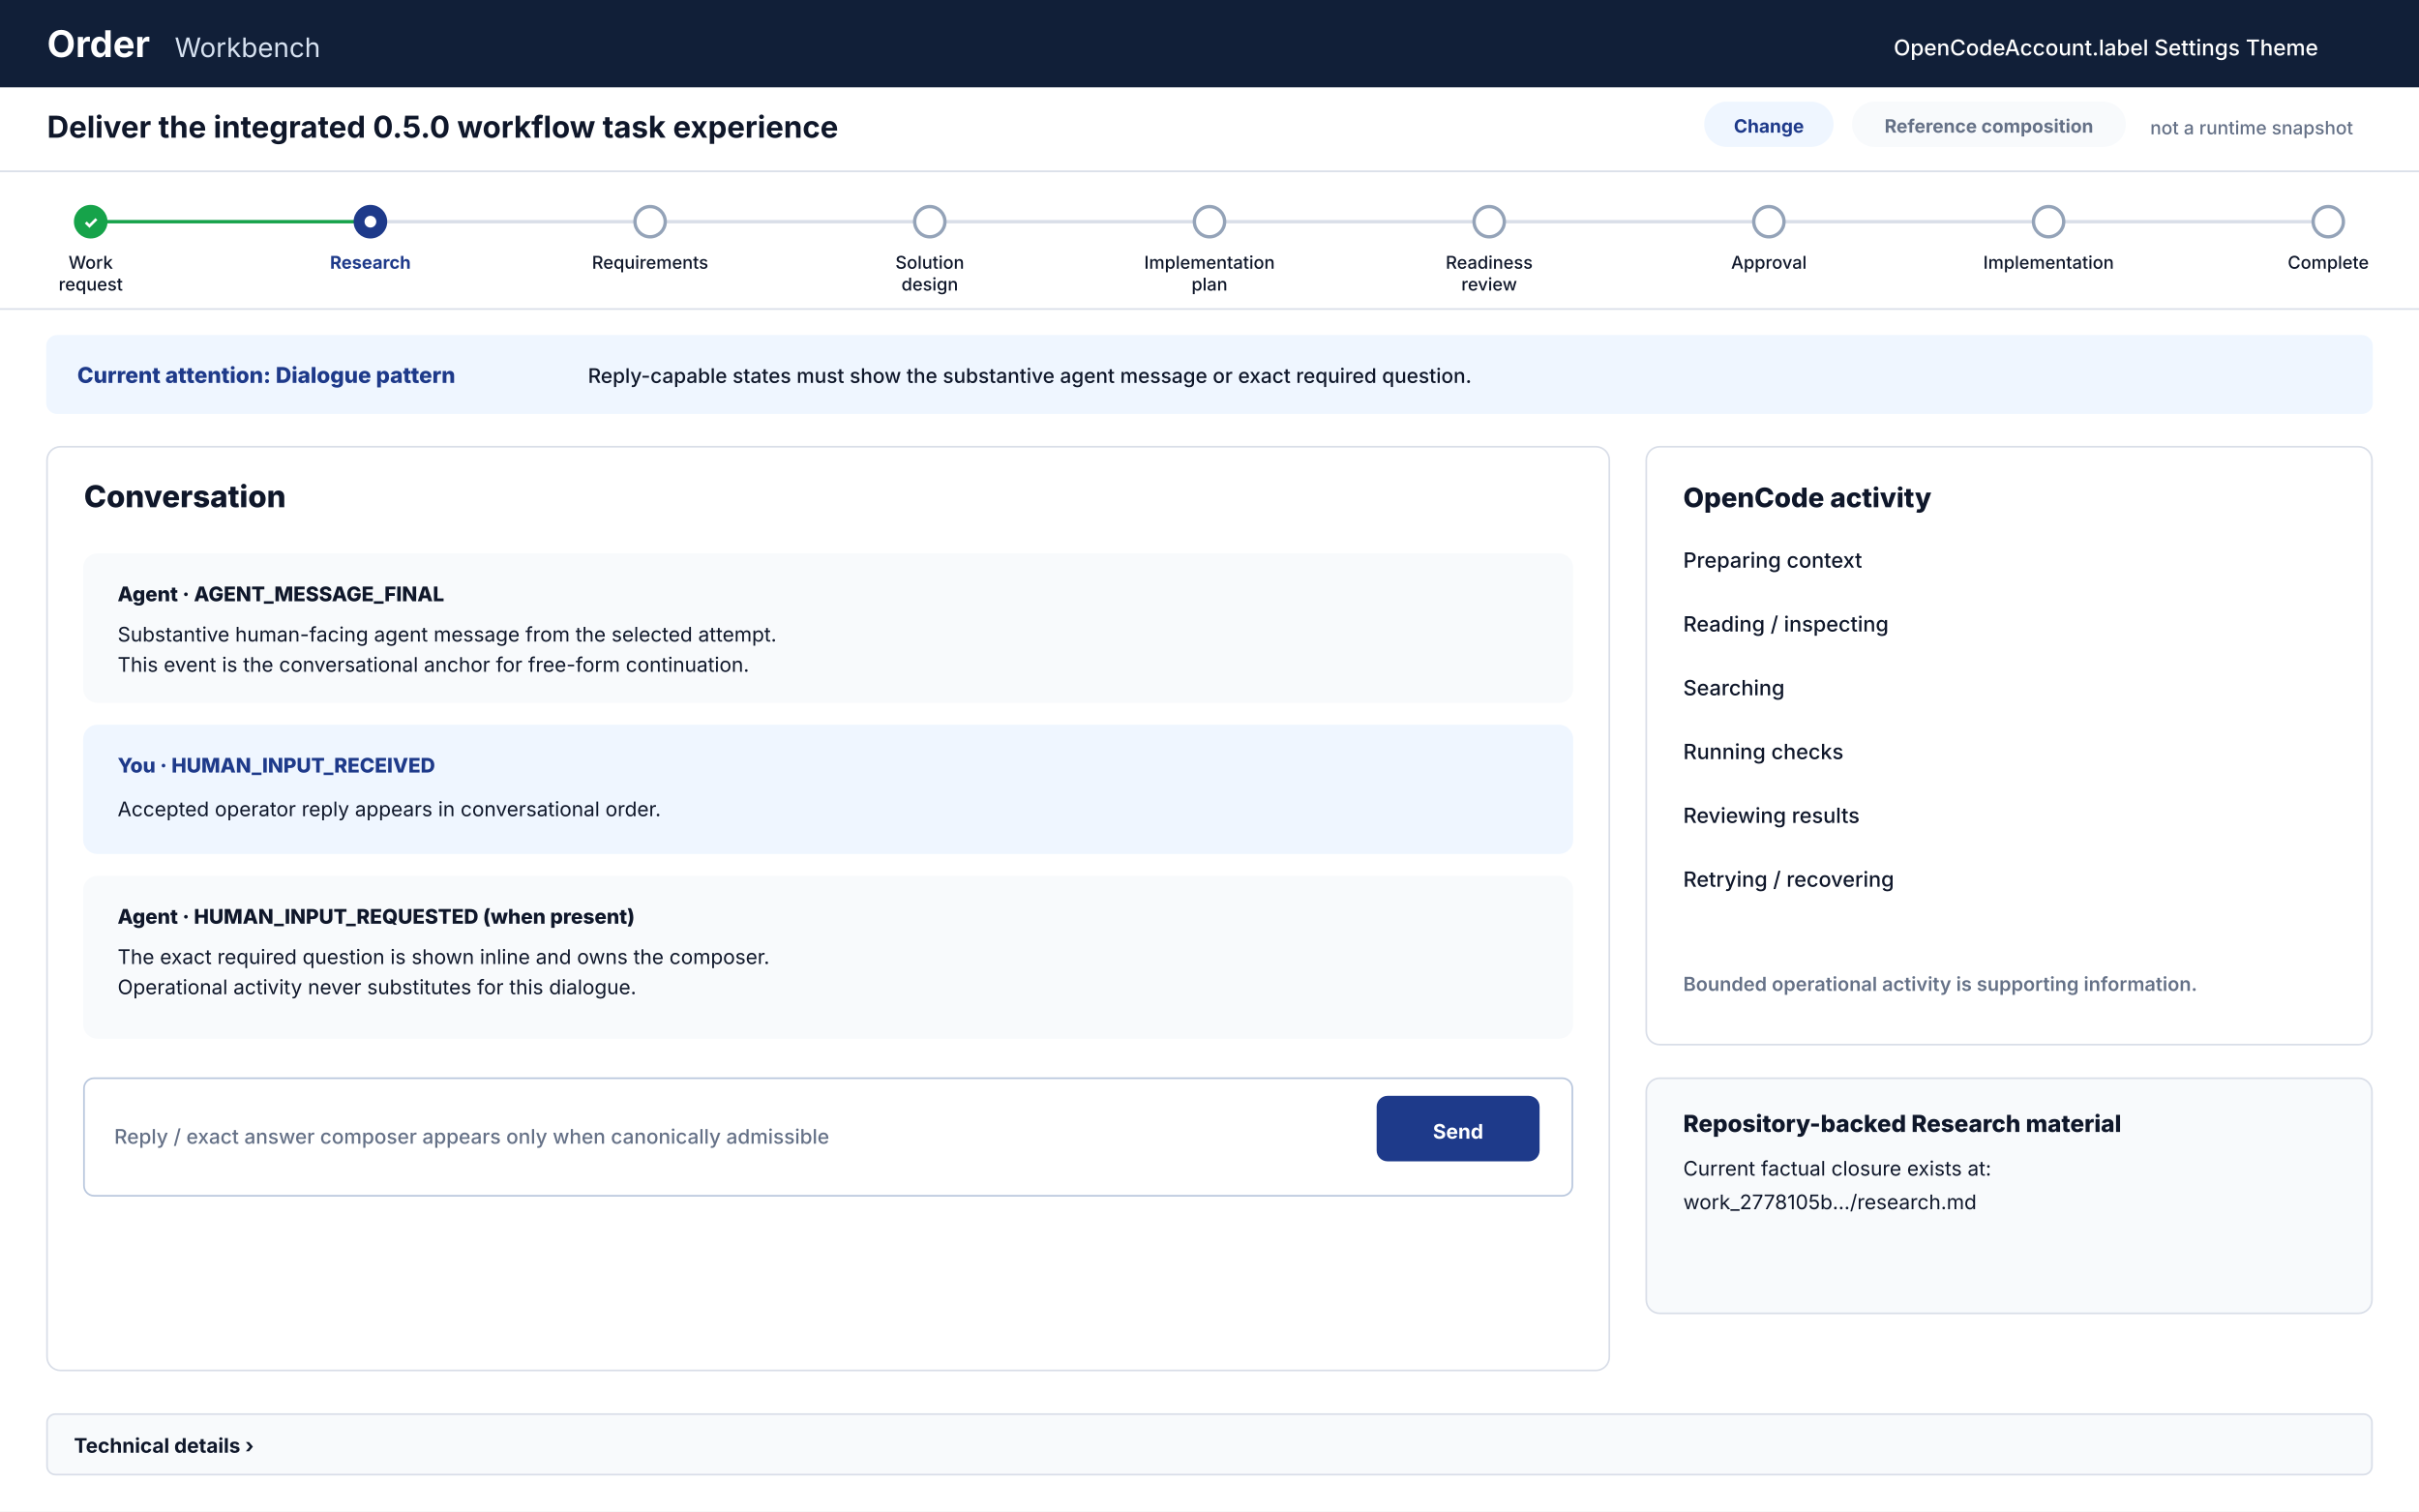
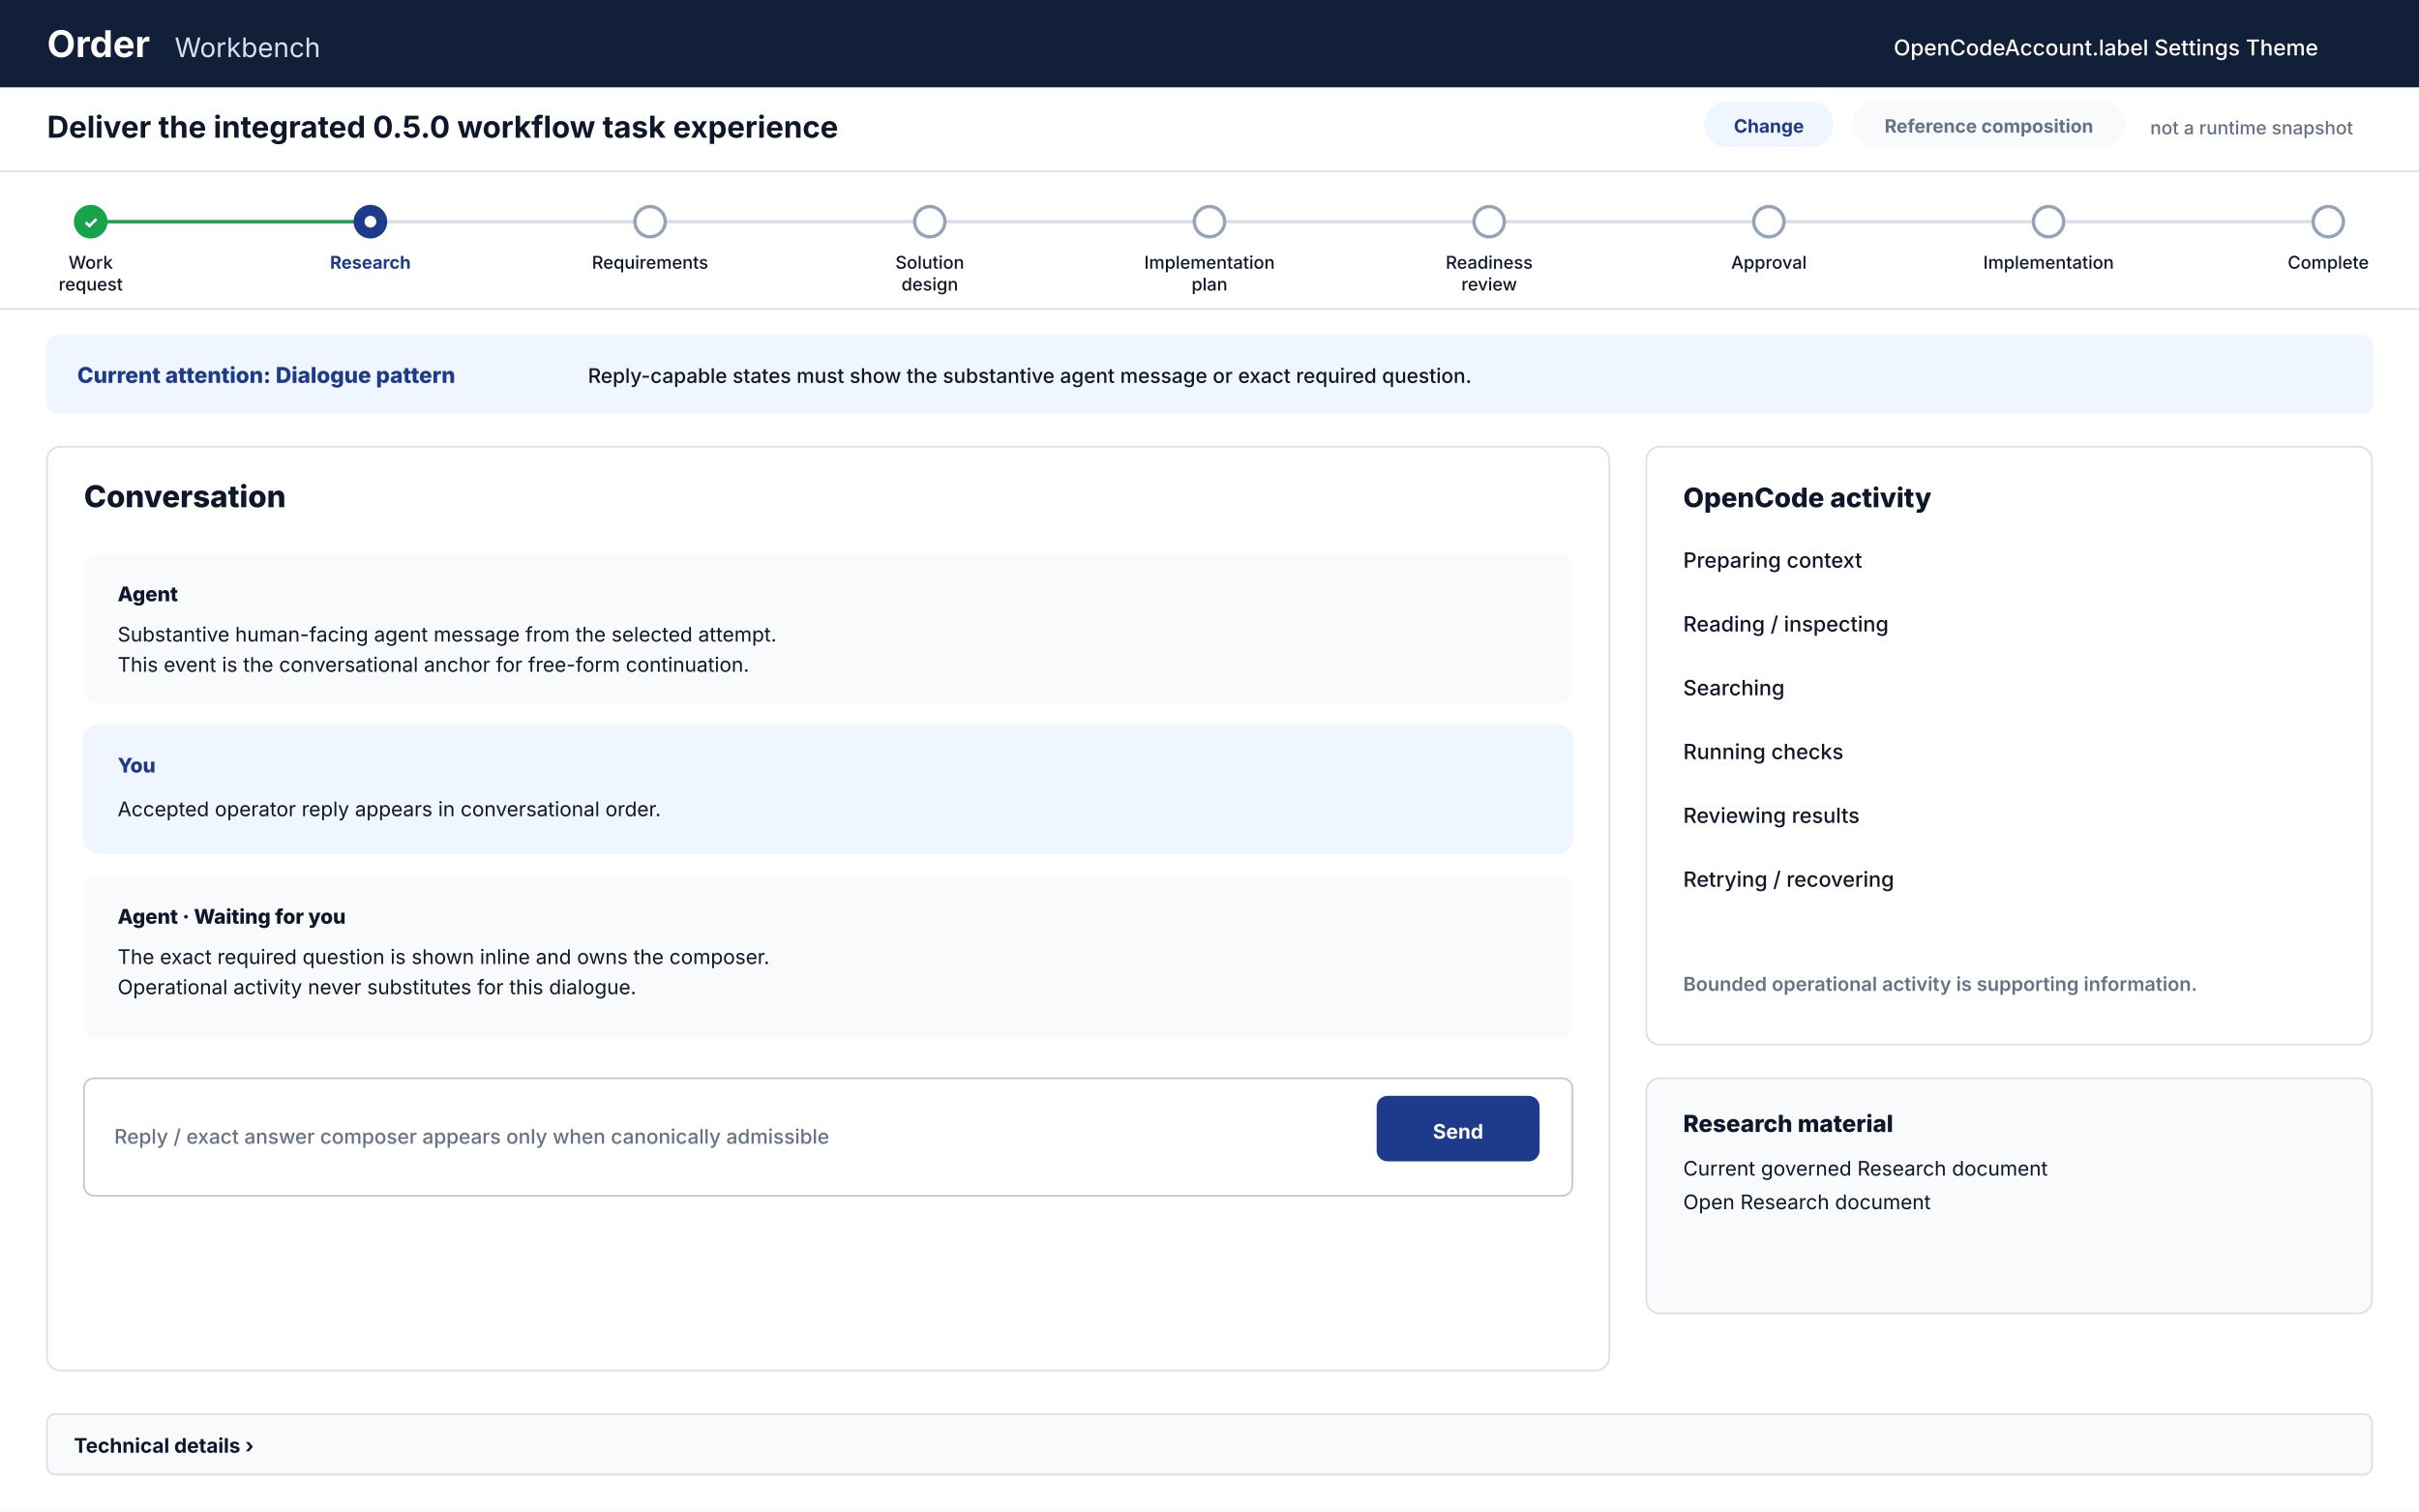
<svg xmlns="http://www.w3.org/2000/svg" width="1440" height="900" viewBox="0 0 1440 900">
  <rect width="1440" height="900" fill="#FFFFFF" />
  <rect width="1440" height="52" fill="#111F38" />
  <text x="28" y="34" font-family="ui-sans-serif,system-ui,-apple-system,Segoe UI,sans-serif" font-size="22" font-weight="700" fill="#fff" text-anchor="start">Order</text>
  <text x="104" y="34" font-family="ui-sans-serif,system-ui,-apple-system,Segoe UI,sans-serif" font-size="16" font-weight="400" fill="#D7E2F1" text-anchor="start">Workbench</text>
  <text x="1380" y="33" font-family="ui-sans-serif,system-ui,-apple-system,Segoe UI,sans-serif" font-size="13" font-weight="500" fill="#fff" text-anchor="end">OpenCodeAccount.label   Settings   Theme</text>
  <line x1="0" y1="102" x2="1440" y2="102" stroke="#D9DEE8" stroke-width="1" />
  <text x="28" y="82" font-family="ui-sans-serif,system-ui,-apple-system,Segoe UI,sans-serif" font-size="18" font-weight="700" fill="#0F172A" text-anchor="start">Deliver the integrated 0.5.0 workflow task experience</text>
  <rect x="1015" y="61" width="76" height="26" rx="13" fill="#EFF6FF" stroke="#EFF6FF" />
  <text x="1053" y="79" font-family="ui-sans-serif,system-ui,-apple-system,Segoe UI,sans-serif" font-size="11" font-weight="700" fill="#1E3A8A" text-anchor="middle">Change</text>
  <rect x="1103" y="61" width="162" height="26" rx="13" fill="#F8FAFC" stroke="#F8FAFC" />
  <text x="1184" y="79" font-family="ui-sans-serif,system-ui,-apple-system,Segoe UI,sans-serif" font-size="11" font-weight="700" fill="#657187" text-anchor="middle">Reference composition</text>
  <text x="1280" y="80" font-family="ui-sans-serif,system-ui,-apple-system,Segoe UI,sans-serif" font-size="11" font-weight="500" fill="#657187" text-anchor="start">not a runtime snapshot</text>
  <line x1="54" y1="132" x2="1386" y2="132" stroke="#D9DEE8" stroke-width="2" />
  <line x1="54" y1="132" x2="220.5" y2="132" stroke="#16A34A" stroke-width="2" />
  <circle cx="54" cy="132" r="9" fill="#16A34A" stroke="#16A34A" stroke-width="2" />
  <text x="54" y="136" font-family="ui-sans-serif,system-ui,-apple-system,Segoe UI,sans-serif" font-size="10" font-weight="800" fill="#fff" text-anchor="middle">✓</text>
  <text x="54" y="160" font-family="ui-sans-serif,system-ui,-apple-system,Segoe UI,sans-serif" font-size="10.5" font-weight="500" fill="#0F172A" text-anchor="middle">Work</text>
  <text x="54" y="173" font-family="ui-sans-serif,system-ui,-apple-system,Segoe UI,sans-serif" font-size="10.5" font-weight="500" fill="#0F172A" text-anchor="middle">request</text>
  <circle cx="220.5" cy="132" r="9" fill="#1E3A8A" stroke="#1E3A8A" stroke-width="2" />
  <circle cx="220.5" cy="132" r="3.5" fill="#fff" />
  <text x="220.5" y="160" font-family="ui-sans-serif,system-ui,-apple-system,Segoe UI,sans-serif" font-size="10.5" font-weight="700" fill="#1E3A8A" text-anchor="middle">Research</text>
  <circle cx="387" cy="132" r="9" fill="#FFFFFF" stroke="#94A3B8" stroke-width="2" />
  <text x="387" y="160" font-family="ui-sans-serif,system-ui,-apple-system,Segoe UI,sans-serif" font-size="10.5" font-weight="500" fill="#0F172A" text-anchor="middle">Requirements</text>
  <circle cx="553.5" cy="132" r="9" fill="#FFFFFF" stroke="#94A3B8" stroke-width="2" />
  <text x="553.5" y="160" font-family="ui-sans-serif,system-ui,-apple-system,Segoe UI,sans-serif" font-size="10.5" font-weight="500" fill="#0F172A" text-anchor="middle">Solution</text>
  <text x="553.5" y="173" font-family="ui-sans-serif,system-ui,-apple-system,Segoe UI,sans-serif" font-size="10.5" font-weight="500" fill="#0F172A" text-anchor="middle">design</text>
  <circle cx="720" cy="132" r="9" fill="#FFFFFF" stroke="#94A3B8" stroke-width="2" />
  <text x="720" y="160" font-family="ui-sans-serif,system-ui,-apple-system,Segoe UI,sans-serif" font-size="10.5" font-weight="500" fill="#0F172A" text-anchor="middle">Implementation</text>
  <text x="720" y="173" font-family="ui-sans-serif,system-ui,-apple-system,Segoe UI,sans-serif" font-size="10.5" font-weight="500" fill="#0F172A" text-anchor="middle">plan</text>
  <circle cx="886.5" cy="132" r="9" fill="#FFFFFF" stroke="#94A3B8" stroke-width="2" />
  <text x="886.5" y="160" font-family="ui-sans-serif,system-ui,-apple-system,Segoe UI,sans-serif" font-size="10.5" font-weight="500" fill="#0F172A" text-anchor="middle">Readiness</text>
  <text x="886.5" y="173" font-family="ui-sans-serif,system-ui,-apple-system,Segoe UI,sans-serif" font-size="10.5" font-weight="500" fill="#0F172A" text-anchor="middle">review</text>
  <circle cx="1053" cy="132" r="9" fill="#FFFFFF" stroke="#94A3B8" stroke-width="2" />
  <text x="1053" y="160" font-family="ui-sans-serif,system-ui,-apple-system,Segoe UI,sans-serif" font-size="10.5" font-weight="500" fill="#0F172A" text-anchor="middle">Approval</text>
  <circle cx="1219.5" cy="132" r="9" fill="#FFFFFF" stroke="#94A3B8" stroke-width="2" />
  <text x="1219.5" y="160" font-family="ui-sans-serif,system-ui,-apple-system,Segoe UI,sans-serif" font-size="10.5" font-weight="500" fill="#0F172A" text-anchor="middle">Implementation</text>
  <circle cx="1386" cy="132" r="9" fill="#FFFFFF" stroke="#94A3B8" stroke-width="2" />
  <text x="1386" y="160" font-family="ui-sans-serif,system-ui,-apple-system,Segoe UI,sans-serif" font-size="10.5" font-weight="500" fill="#0F172A" text-anchor="middle">Complete</text>
  <line x1="0" y1="184" x2="1440" y2="184" stroke="#D9DEE8" stroke-width="1" />
  <rect x="28" y="200" width="1384" height="46" rx="6" fill="#EFF6FF" stroke="#EFF6FF" />
  <text x="46" y="228" font-family="ui-sans-serif,system-ui,-apple-system,Segoe UI,sans-serif" font-size="13" font-weight="800" fill="#1E3A8A" text-anchor="start">Current attention: Dialogue pattern</text>
  <text x="350" y="228" font-family="ui-sans-serif,system-ui,-apple-system,Segoe UI,sans-serif" font-size="12" font-weight="500" fill="#0F172A" text-anchor="start">Reply-capable states must show the substantive agent message or exact required question.</text>
  <rect x="28" y="266" width="930" height="550" rx="8" fill="#FFFFFF" stroke="#D9DEE8" />
  <text x="50" y="302" font-family="ui-sans-serif,system-ui,-apple-system,Segoe UI,sans-serif" font-size="18" font-weight="800" fill="#0F172A" text-anchor="start">Conversation</text>
  <rect x="50" y="330" width="886" height="88" rx="8" fill="#F8FAFC" stroke="#F8FAFC" />
-   <text x="70" y="358" font-family="ui-sans-serif,system-ui,-apple-system,Segoe UI,sans-serif" font-size="12" font-weight="800" fill="#0F172A" text-anchor="start">Agent · AGENT_MESSAGE_FINAL</text>
+   <text x="70" y="358" font-family="ui-sans-serif,system-ui,-apple-system,Segoe UI,sans-serif" font-size="12" font-weight="800" fill="#0F172A" text-anchor="start">Agent</text>
  <text x="70" y="382" font-family="ui-sans-serif,system-ui,-apple-system,Segoe UI,sans-serif" font-size="12" font-weight="400" fill="#0F172A" text-anchor="start">Substantive human-facing agent message from the selected attempt.</text>
  <text x="70" y="400" font-family="ui-sans-serif,system-ui,-apple-system,Segoe UI,sans-serif" font-size="12" font-weight="400" fill="#0F172A" text-anchor="start">This event is the conversational anchor for free-form continuation.</text>
  <rect x="50" y="432" width="886" height="76" rx="8" fill="#EFF6FF" stroke="#EFF6FF" />
-   <text x="70" y="460" font-family="ui-sans-serif,system-ui,-apple-system,Segoe UI,sans-serif" font-size="12" font-weight="800" fill="#1E3A8A" text-anchor="start">You · HUMAN_INPUT_RECEIVED</text>
+   <text x="70" y="460" font-family="ui-sans-serif,system-ui,-apple-system,Segoe UI,sans-serif" font-size="12" font-weight="800" fill="#1E3A8A" text-anchor="start">You</text>
  <text x="70" y="486" font-family="ui-sans-serif,system-ui,-apple-system,Segoe UI,sans-serif" font-size="12" font-weight="400" fill="#0F172A" text-anchor="start">Accepted operator reply appears in conversational order.</text>
  <rect x="50" y="522" width="886" height="96" rx="8" fill="#F8FAFC" stroke="#F8FAFC" />
-   <text x="70" y="550" font-family="ui-sans-serif,system-ui,-apple-system,Segoe UI,sans-serif" font-size="12" font-weight="800" fill="#0F172A" text-anchor="start">Agent · HUMAN_INPUT_REQUESTED (when present)</text>
+   <text x="70" y="550" font-family="ui-sans-serif,system-ui,-apple-system,Segoe UI,sans-serif" font-size="12" font-weight="800" fill="#0F172A" text-anchor="start">Agent · Waiting for you</text>
  <text x="70" y="574" font-family="ui-sans-serif,system-ui,-apple-system,Segoe UI,sans-serif" font-size="12" font-weight="400" fill="#0F172A" text-anchor="start">The exact required question is shown inline and owns the composer.</text>
  <text x="70" y="592" font-family="ui-sans-serif,system-ui,-apple-system,Segoe UI,sans-serif" font-size="12" font-weight="400" fill="#0F172A" text-anchor="start">Operational activity never substitutes for this dialogue.</text>
  <rect x="50" y="642" width="886" height="70" rx="6" fill="#FFFFFF" stroke="#B9C7DD" />
  <text x="68" y="681" font-family="ui-sans-serif,system-ui,-apple-system,Segoe UI,sans-serif" font-size="12" font-weight="500" fill="#657187" text-anchor="start">Reply / exact answer composer appears only when canonically admissible</text>
  <rect x="820" y="653" width="96" height="38" rx="6" fill="#1E3A8A" stroke="#1E3A8A" />
  <text x="868" y="678" font-family="ui-sans-serif,system-ui,-apple-system,Segoe UI,sans-serif" font-size="12" font-weight="700" fill="#fff" text-anchor="middle">Send</text>
  <rect x="980" y="266" width="432" height="356" rx="8" fill="#FFFFFF" stroke="#D9DEE8" />
  <text x="1002" y="302" font-family="ui-sans-serif,system-ui,-apple-system,Segoe UI,sans-serif" font-size="16" font-weight="800" fill="#0F172A" text-anchor="start">OpenCode activity</text>
  <text x="1002" y="338" font-family="ui-sans-serif,system-ui,-apple-system,Segoe UI,sans-serif" font-size="12.5" font-weight="500" fill="#0F172A" text-anchor="start">Preparing context</text>
  <text x="1002" y="376" font-family="ui-sans-serif,system-ui,-apple-system,Segoe UI,sans-serif" font-size="12.5" font-weight="500" fill="#0F172A" text-anchor="start">Reading / inspecting</text>
  <text x="1002" y="414" font-family="ui-sans-serif,system-ui,-apple-system,Segoe UI,sans-serif" font-size="12.5" font-weight="500" fill="#0F172A" text-anchor="start">Searching</text>
  <text x="1002" y="452" font-family="ui-sans-serif,system-ui,-apple-system,Segoe UI,sans-serif" font-size="12.5" font-weight="500" fill="#0F172A" text-anchor="start">Running checks</text>
  <text x="1002" y="490" font-family="ui-sans-serif,system-ui,-apple-system,Segoe UI,sans-serif" font-size="12.5" font-weight="500" fill="#0F172A" text-anchor="start">Reviewing results</text>
  <text x="1002" y="528" font-family="ui-sans-serif,system-ui,-apple-system,Segoe UI,sans-serif" font-size="12.5" font-weight="500" fill="#0F172A" text-anchor="start">Retrying / recovering</text>
  <text x="1002" y="590" font-family="ui-sans-serif,system-ui,-apple-system,Segoe UI,sans-serif" font-size="11.5" font-weight="600" fill="#657187" text-anchor="start">Bounded operational activity is supporting information.</text>
  <rect x="980" y="642" width="432" height="140" rx="8" fill="#F8FAFC" stroke="#D9DEE8" />
-   <text x="1002" y="674" font-family="ui-sans-serif,system-ui,-apple-system,Segoe UI,sans-serif" font-size="14" font-weight="800" fill="#0F172A" text-anchor="start">Repository-backed Research material</text>
-   <text x="1002" y="700" font-family="ui-sans-serif,system-ui,-apple-system,Segoe UI,sans-serif" font-size="12" font-weight="400" fill="#0F172A" text-anchor="start">Current factual closure exists at:</text>
-   <text x="1002" y="720" font-family="ui-sans-serif,system-ui,-apple-system,Segoe UI,sans-serif" font-size="12" font-weight="400" fill="#0F172A" text-anchor="start">work_2778105b…/research.md</text>
+   <text x="1002" y="674" font-family="ui-sans-serif,system-ui,-apple-system,Segoe UI,sans-serif" font-size="14" font-weight="800" fill="#0F172A" text-anchor="start">Research material</text>
+   <text x="1002" y="700" font-family="ui-sans-serif,system-ui,-apple-system,Segoe UI,sans-serif" font-size="12" font-weight="400" fill="#0F172A" text-anchor="start">Current governed Research document</text>
+   <text x="1002" y="720" font-family="ui-sans-serif,system-ui,-apple-system,Segoe UI,sans-serif" font-size="12" font-weight="400" fill="#0F172A" text-anchor="start">Open Research document</text>
  <rect x="28" y="842" width="1384" height="36" rx="5" fill="#F8FAFC" stroke="#D9DEE8" />
  <text x="44" y="865" font-family="ui-sans-serif,system-ui,-apple-system,Segoe UI,sans-serif" font-size="12" font-weight="700" fill="#0F172A" text-anchor="start">Technical details  ›</text>
</svg>
